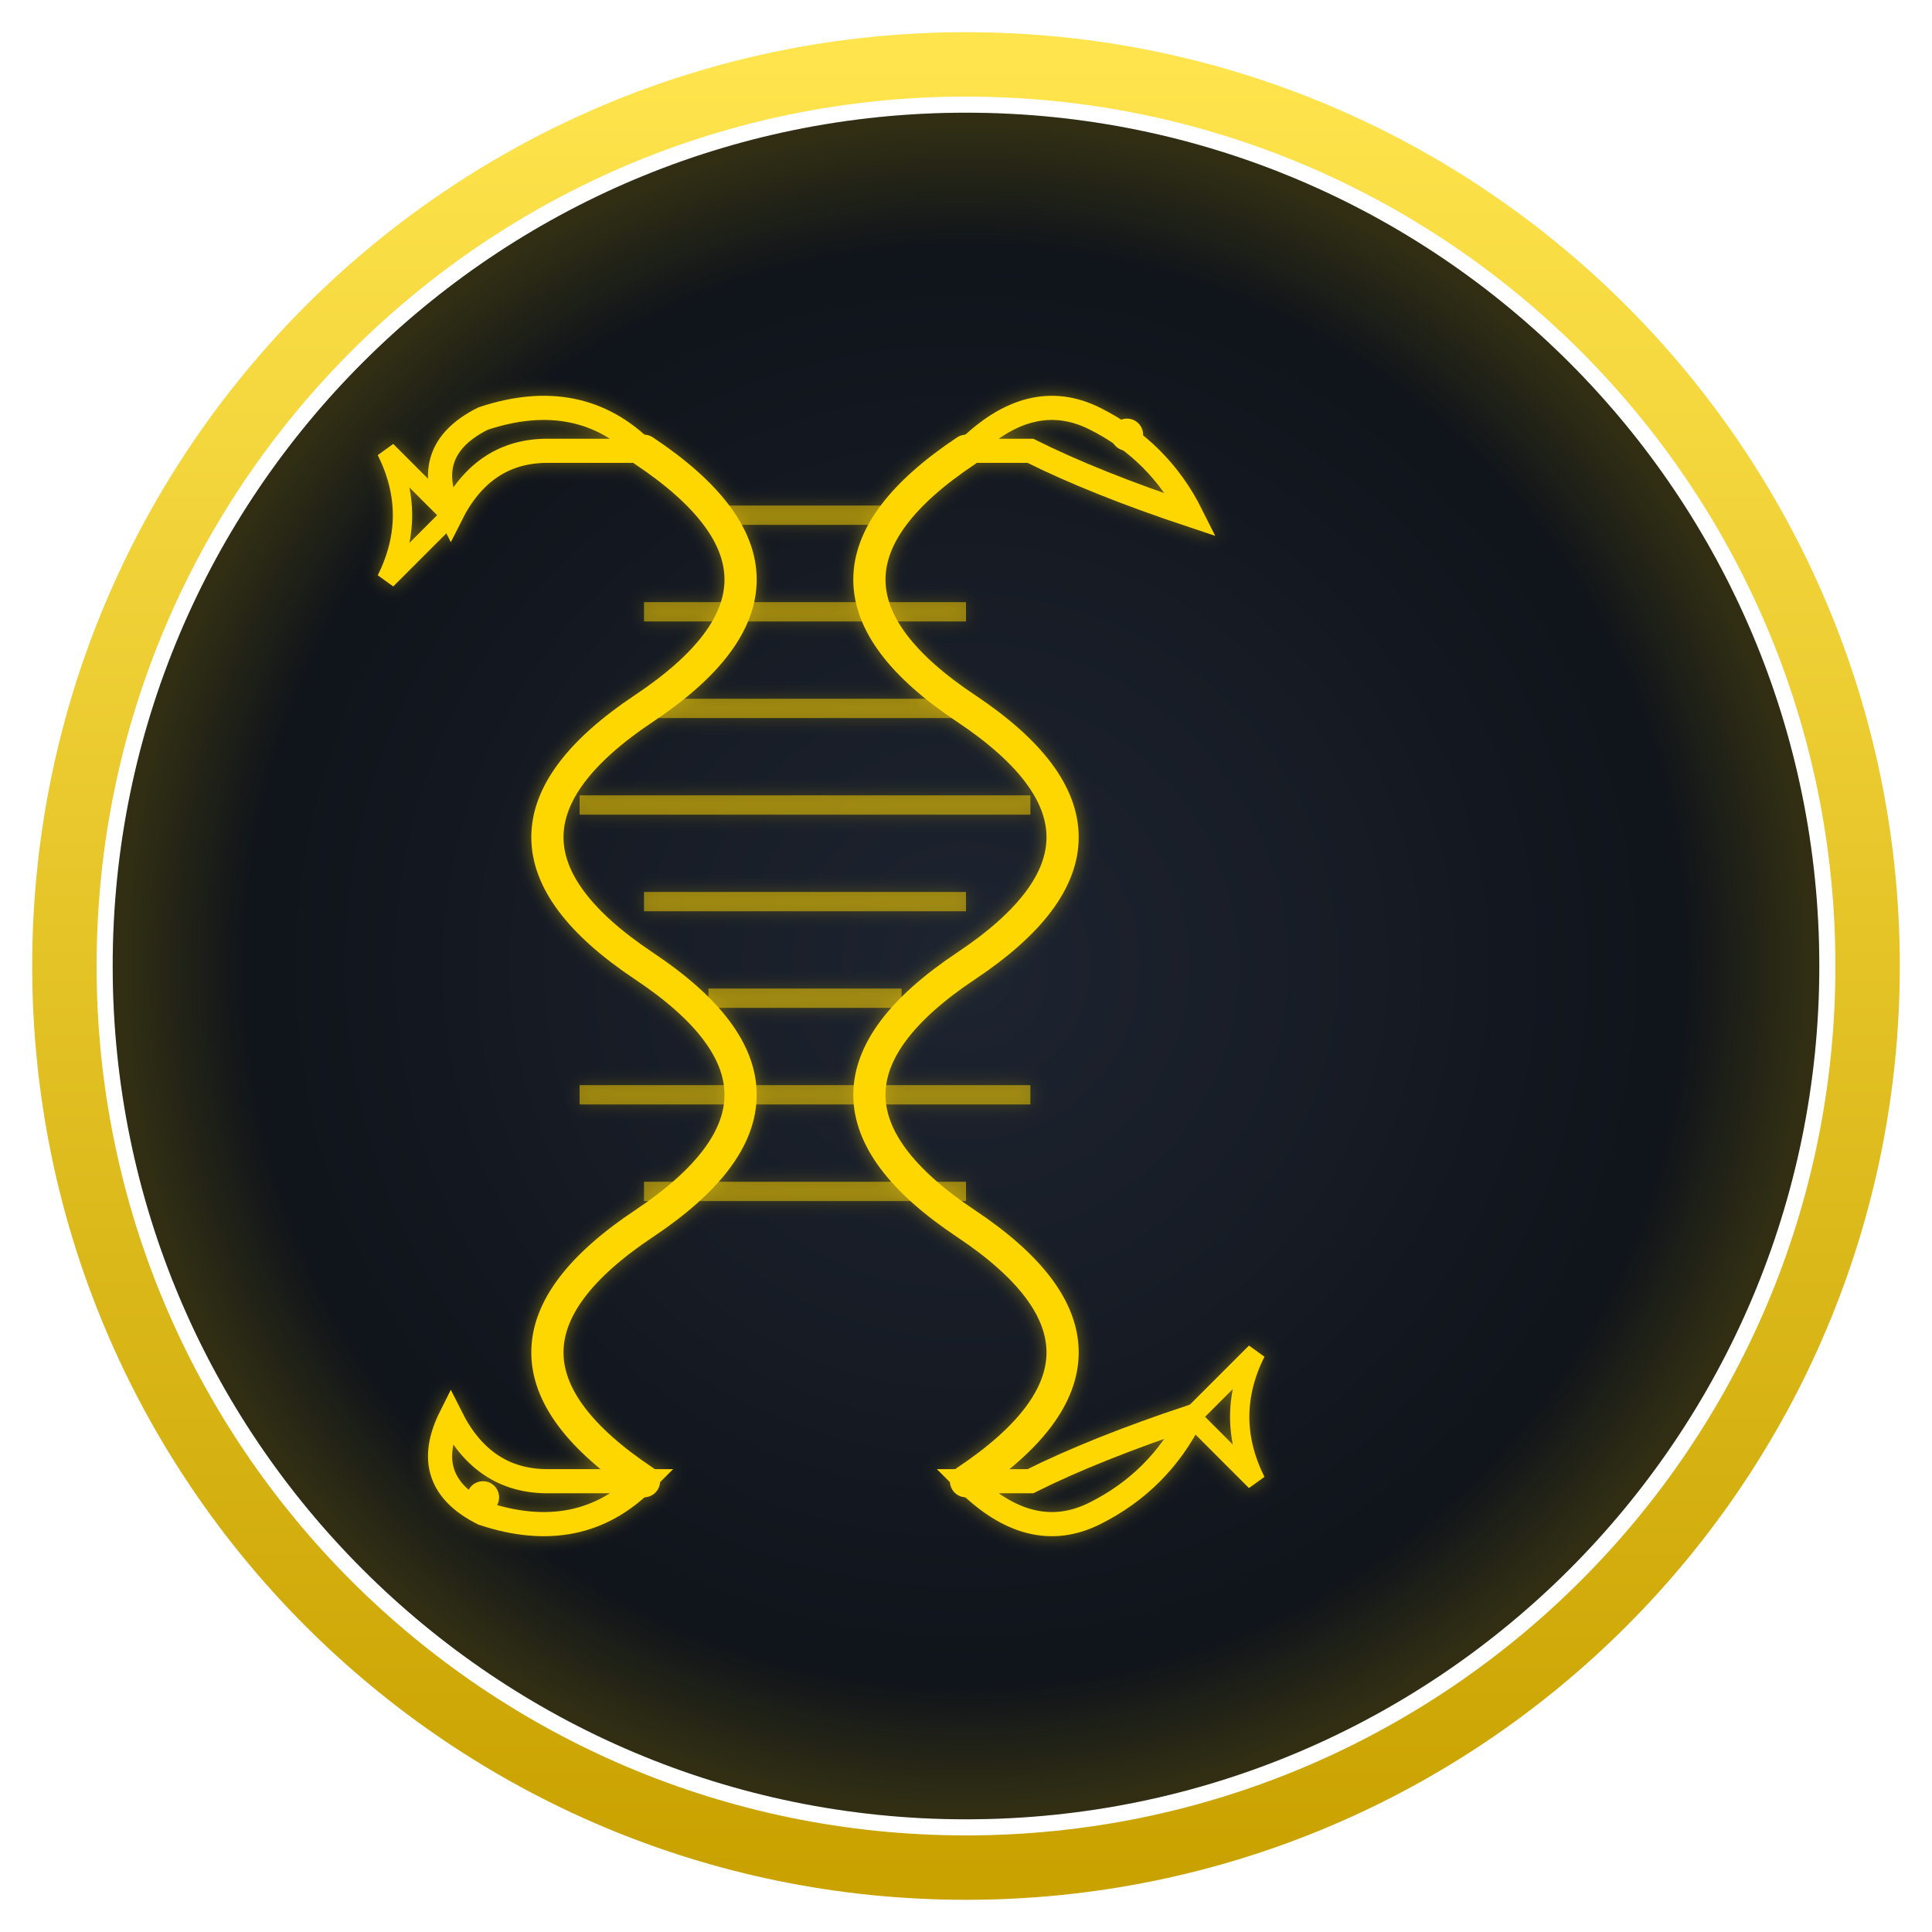
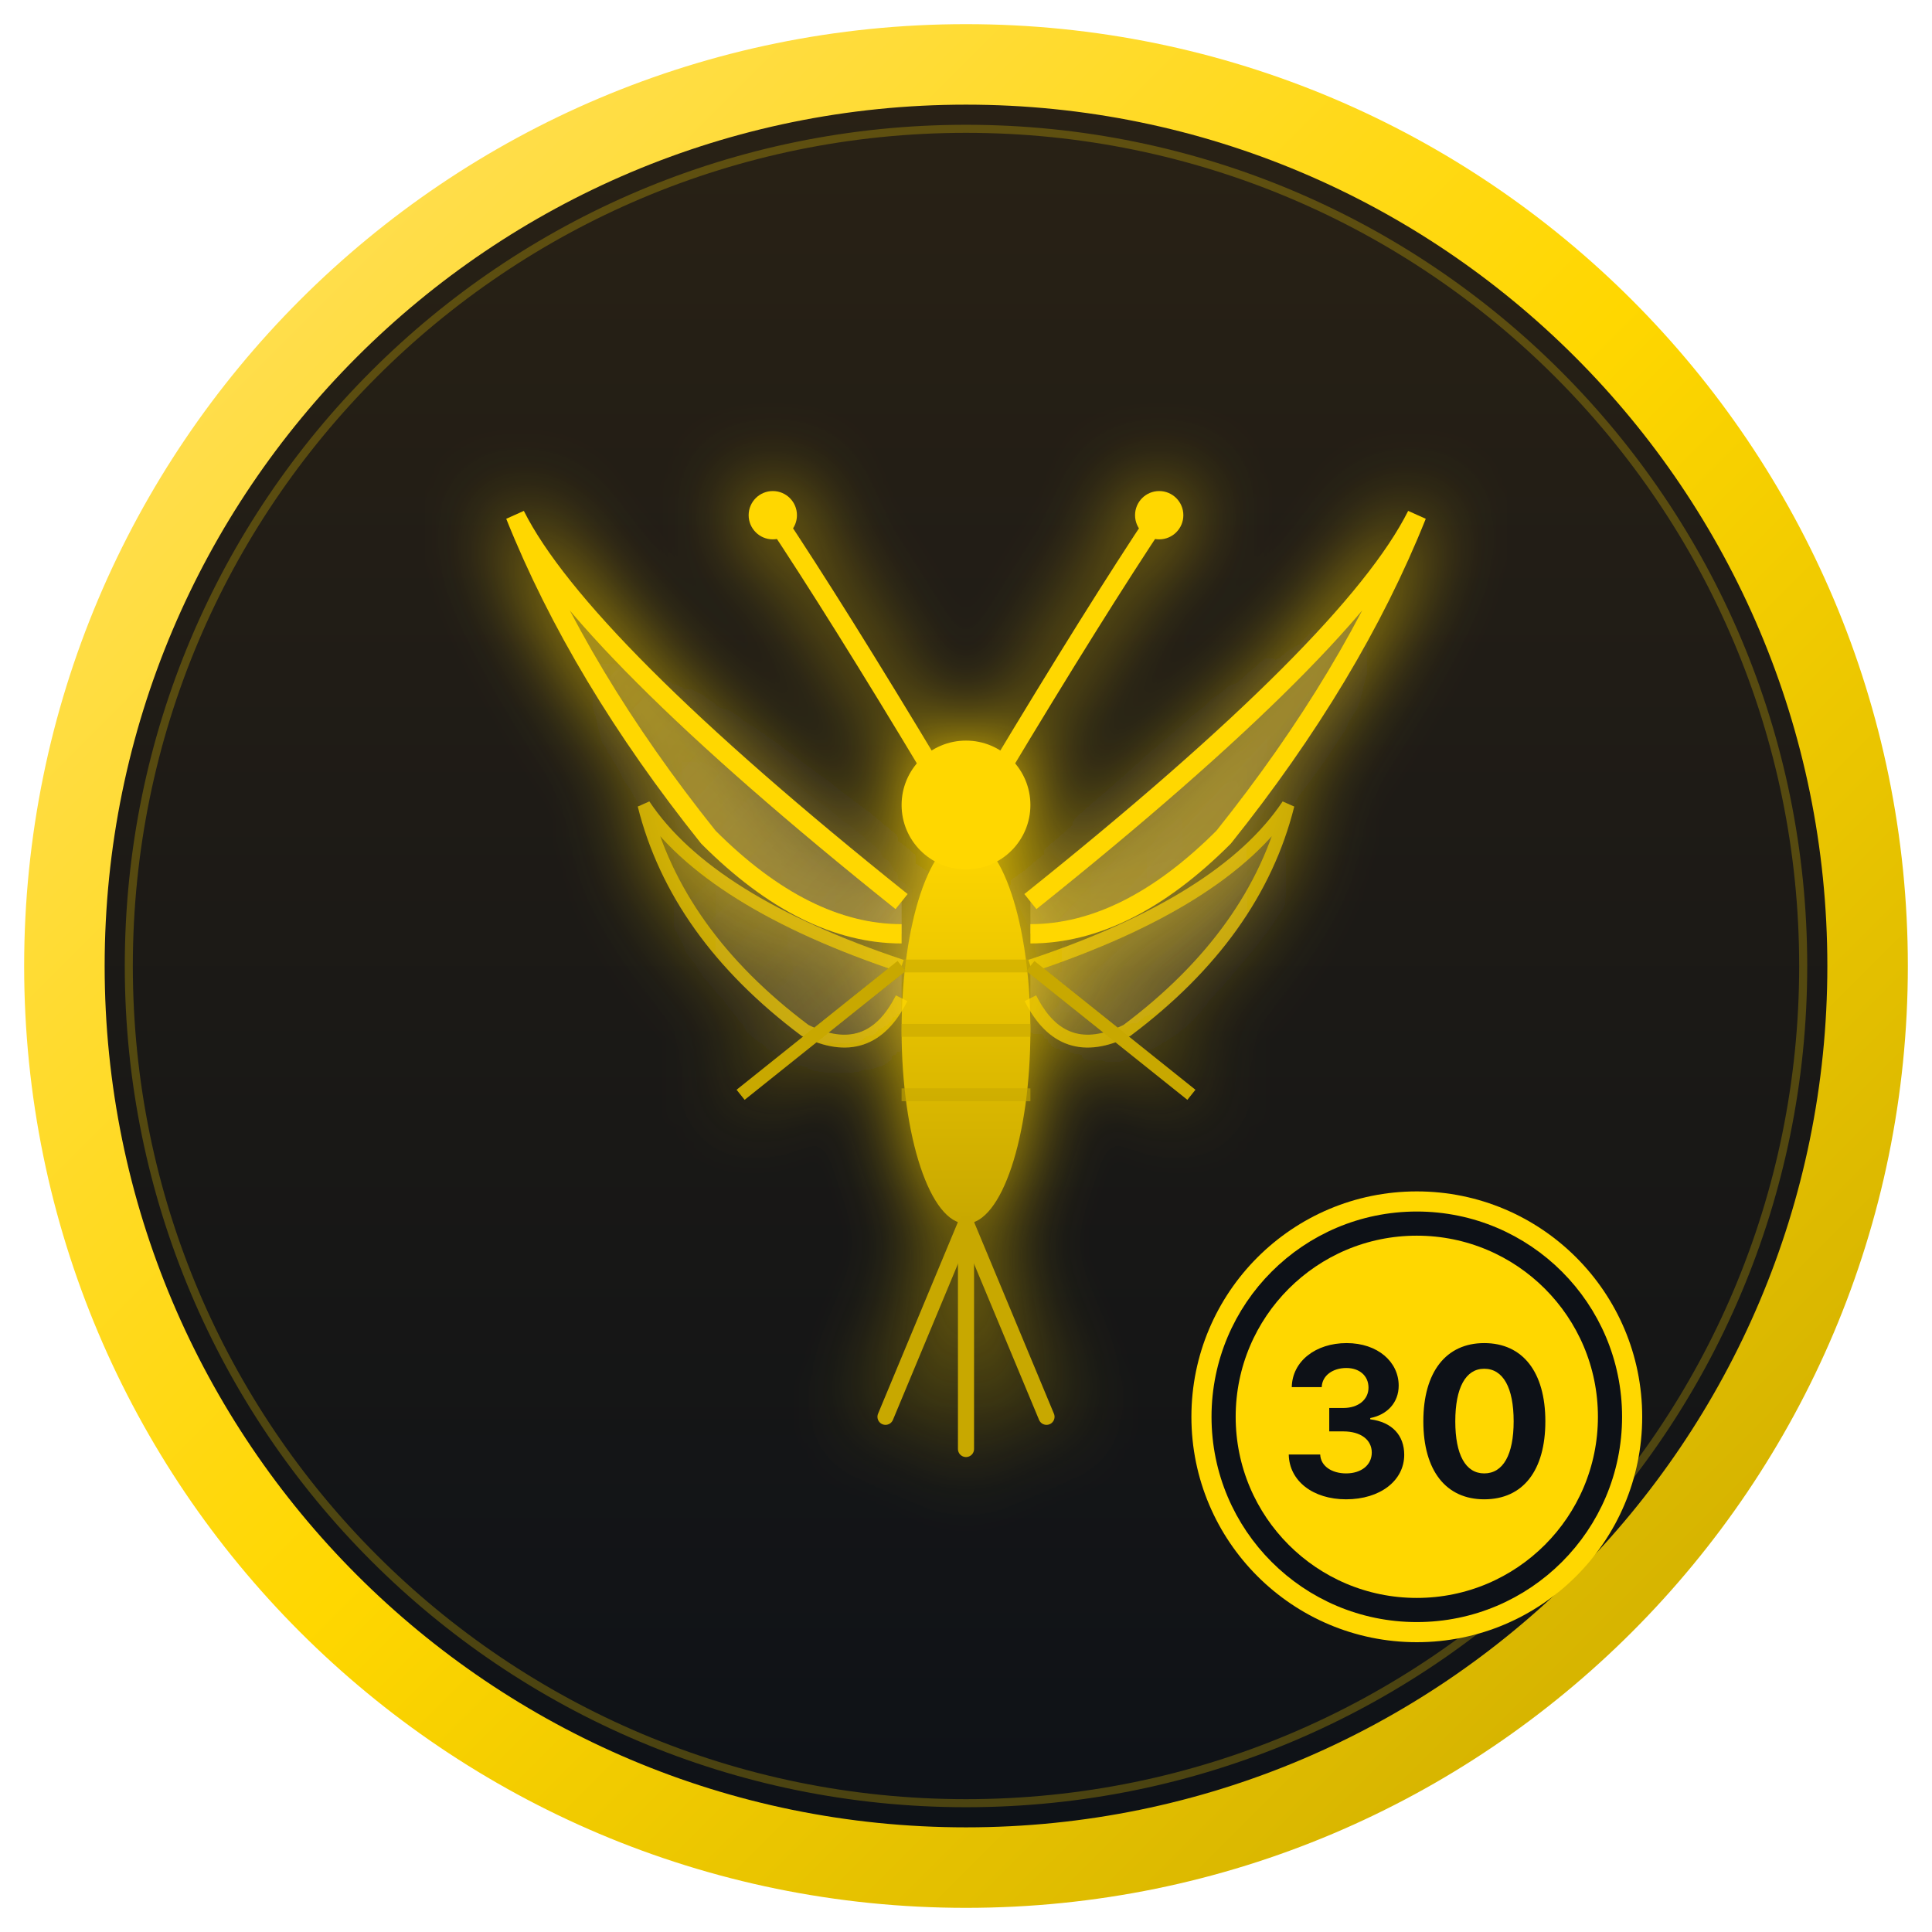
<svg xmlns="http://www.w3.org/2000/svg" viewBox="0 0 120 120">
  <defs>
-     <linearGradient id="ringGrad" x1="0" y1="0" x2="0" y2="1">
-       <stop offset="0%" stop-color="#FFE44D" />
-       <stop offset="100%" stop-color="#C9A200" />
+     <linearGradient id="bg" x1="0" y1="0" x2="0" y2="1">
+       <stop offset="0%" stop-color="#2A2215" />
+       <stop offset="100%" stop-color="#0D1117" />
    </linearGradient>
-     <radialGradient id="bgGrad" cx="50%" cy="50%" r="50%">
-       <stop offset="0%" stop-color="#1E2430" />
-       <stop offset="100%" stop-color="#0D1117" />
-     </radialGradient>
-     <filter id="iconShadow">
-       <feDropShadow dx="0" dy="0" stdDeviation="0.5" flood-color="#FFD700" flood-opacity="0.4" />
+     <linearGradient id="ring" x1="0" y1="0" x2="1" y2="1">
+       <stop offset="0%" stop-color="#FFE066" />
+       <stop offset="50%" stop-color="#FFD700" />
+       <stop offset="100%" stop-color="#C8A800" />
+     </linearGradient>
+     <linearGradient id="fly" x1="0" y1="0" x2="0" y2="1">
+       <stop offset="0%" stop-color="#FFD700" />
+       <stop offset="100%" stop-color="#C8A800" />
+     </linearGradient>
+     <linearGradient id="wing" x1="0" y1="0" x2="1" y2="1">
+       <stop offset="0%" stop-color="#FFD700" stop-opacity="0.4" />
+       <stop offset="100%" stop-color="#FFE899" stop-opacity="0.15" />
+     </linearGradient>
+     <filter id="glow">
+       <feGaussianBlur stdDeviation="2.5" result="blur" />
+       <feMerge>
+         <feMergeNode in="blur" />
+         <feMergeNode in="SourceGraphic" />
+       </feMerge>
    </filter>
-     <radialGradient id="innerGlow" cx="50%" cy="50%" r="50%">
-       <stop offset="85%" stop-color="#FFD700" stop-opacity="0" />
-       <stop offset="100%" stop-color="#FFD700" stop-opacity="0.15" />
-     </radialGradient>
  </defs>
-   <circle cx="60" cy="60" r="56" fill="none" stroke="url(#ringGrad)" stroke-width="4" />
-   <circle cx="60" cy="60" r="53" fill="url(#bgGrad)" />
-   <circle cx="60" cy="60" r="53" fill="url(#innerGlow)" />
-   <g filter="url(#iconShadow)">
-     <path d="M40,28 Q52,36 40,44 Q28,52 40,60 Q52,68 40,76 Q28,84 40,92" fill="none" stroke="#FFD700" stroke-width="2" stroke-linecap="round" />
-     <path d="M60,28 Q48,36 60,44 Q72,52 60,60 Q48,68 60,76 Q72,84 60,92" fill="none" stroke="#FFD700" stroke-width="2" stroke-linecap="round" />
-     <line x1="44" y1="32" x2="56" y2="32" stroke="#FFD700" stroke-width="1.2" stroke-opacity="0.5" />
-     <line x1="40" y1="38" x2="60" y2="38" stroke="#FFD700" stroke-width="1.2" stroke-opacity="0.5" />
-     <line x1="40" y1="44" x2="60" y2="44" stroke="#FFD700" stroke-width="1.2" stroke-opacity="0.5" />
-     <line x1="36" y1="50" x2="64" y2="50" stroke="#FFD700" stroke-width="1.2" stroke-opacity="0.5" />
-     <line x1="40" y1="56" x2="60" y2="56" stroke="#FFD700" stroke-width="1.2" stroke-opacity="0.5" />
-     <line x1="44" y1="62" x2="56" y2="62" stroke="#FFD700" stroke-width="1.2" stroke-opacity="0.5" />
-     <line x1="36" y1="68" x2="64" y2="68" stroke="#FFD700" stroke-width="1.2" stroke-opacity="0.5" />
-     <line x1="40" y1="74" x2="60" y2="74" stroke="#FFD700" stroke-width="1.2" stroke-opacity="0.5" />
-     <path d="M40,28 Q36,24 30,26 Q26,28 28,32 Q30,28 34,28 Z" fill="none" stroke="#FFD700" stroke-width="1.5" />
-     <path d="M60,28 Q64,24 68,26 Q72,28 74,32 Q68,30 64,28 Z" fill="none" stroke="#FFD700" stroke-width="1.5" />
-     <path d="M28,32 L24,28 Q26,32 24,36 Z" fill="none" stroke="#FFD700" stroke-width="1.2" />
-     <circle cx="70" cy="27" r="1" fill="#FFD700" />
-     <path d="M40,92 Q36,96 30,94 Q26,92 28,88 Q30,92 34,92 Z" fill="none" stroke="#FFD700" stroke-width="1.5" />
-     <path d="M60,92 Q64,96 68,94 Q72,92 74,88 Q68,90 64,92 Z" fill="none" stroke="#FFD700" stroke-width="1.5" />
-     <path d="M74,88 L78,84 Q76,88 78,92 Z" fill="none" stroke="#FFD700" stroke-width="1.2" />
-     <circle cx="30" cy="93" r="1" fill="#FFD700" />
+   <circle cx="60" cy="60" r="58" fill="url(#bg)" />
+   <circle cx="60" cy="60" r="56" fill="none" stroke="url(#ring)" stroke-width="5" />
+   <circle cx="60" cy="60" r="52" fill="none" stroke="#FFD700" stroke-width="0.5" opacity="0.25" />
+   <g filter="url(#glow)">
+     <ellipse cx="60" cy="64" rx="4" ry="12" fill="url(#fly)" />
+     <line x1="56" y1="60" x2="64" y2="60" stroke="#C8A800" stroke-width="0.8" opacity="0.6" />
+     <line x1="56" y1="64" x2="64" y2="64" stroke="#C8A800" stroke-width="0.8" opacity="0.6" />
+     <line x1="56" y1="68" x2="64" y2="68" stroke="#C8A800" stroke-width="0.8" opacity="0.6" />
+     <circle cx="60" cy="50" r="4" fill="#FFD700" />
+     <path d="M56,56 Q36,40 32,32 Q36,42 44,52 Q50,58 56,58" fill="url(#wing)" stroke="#FFD700" stroke-width="1.2" />
+     <path d="M64,56 Q84,40 88,32 Q84,42 76,52 Q70,58 64,58" fill="url(#wing)" stroke="#FFD700" stroke-width="1.2" />
+     <path d="M56,60 Q44,56 40,50 Q42,58 50,64 Q54,66 56,62" fill="url(#wing)" stroke="#FFD700" stroke-width="0.8" opacity="0.7" />
+     <path d="M64,60 Q76,56 80,50 Q78,58 70,64 Q66,66 64,62" fill="url(#wing)" stroke="#FFD700" stroke-width="0.8" opacity="0.7" />
+     <path d="M58,48 Q52,38 48,32" fill="none" stroke="#FFD700" stroke-width="1.2" stroke-linecap="round" />
+     <path d="M62,48 Q68,38 72,32" fill="none" stroke="#FFD700" stroke-width="1.2" stroke-linecap="round" />
+     <circle cx="48" cy="32" r="1.5" fill="#FFD700" />
+     <circle cx="72" cy="32" r="1.5" fill="#FFD700" />
+     <path d="M60,76 L55,88" fill="none" stroke="#C8A800" stroke-width="1" stroke-linecap="round" />
+     <path d="M60,76 L60,90" fill="none" stroke="#C8A800" stroke-width="1" stroke-linecap="round" />
+     <path d="M60,76 L65,88" fill="none" stroke="#C8A800" stroke-width="1" stroke-linecap="round" />
+     <line x1="56" y1="60" x2="46" y2="68" stroke="#C8A800" stroke-width="0.8" />
+     <line x1="64" y1="60" x2="74" y2="68" stroke="#C8A800" stroke-width="0.8" />
  </g>
+   <circle cx="88" cy="88" r="14" fill="#FFD700" />
+   <circle cx="88" cy="88" r="12" fill="none" stroke="#0D1117" stroke-width="1.5" />
+   <text x="88" y="93" text-anchor="middle" font-family="system-ui,-apple-system,sans-serif" font-weight="700" font-size="13" fill="#0D1117">30</text>
</svg>
